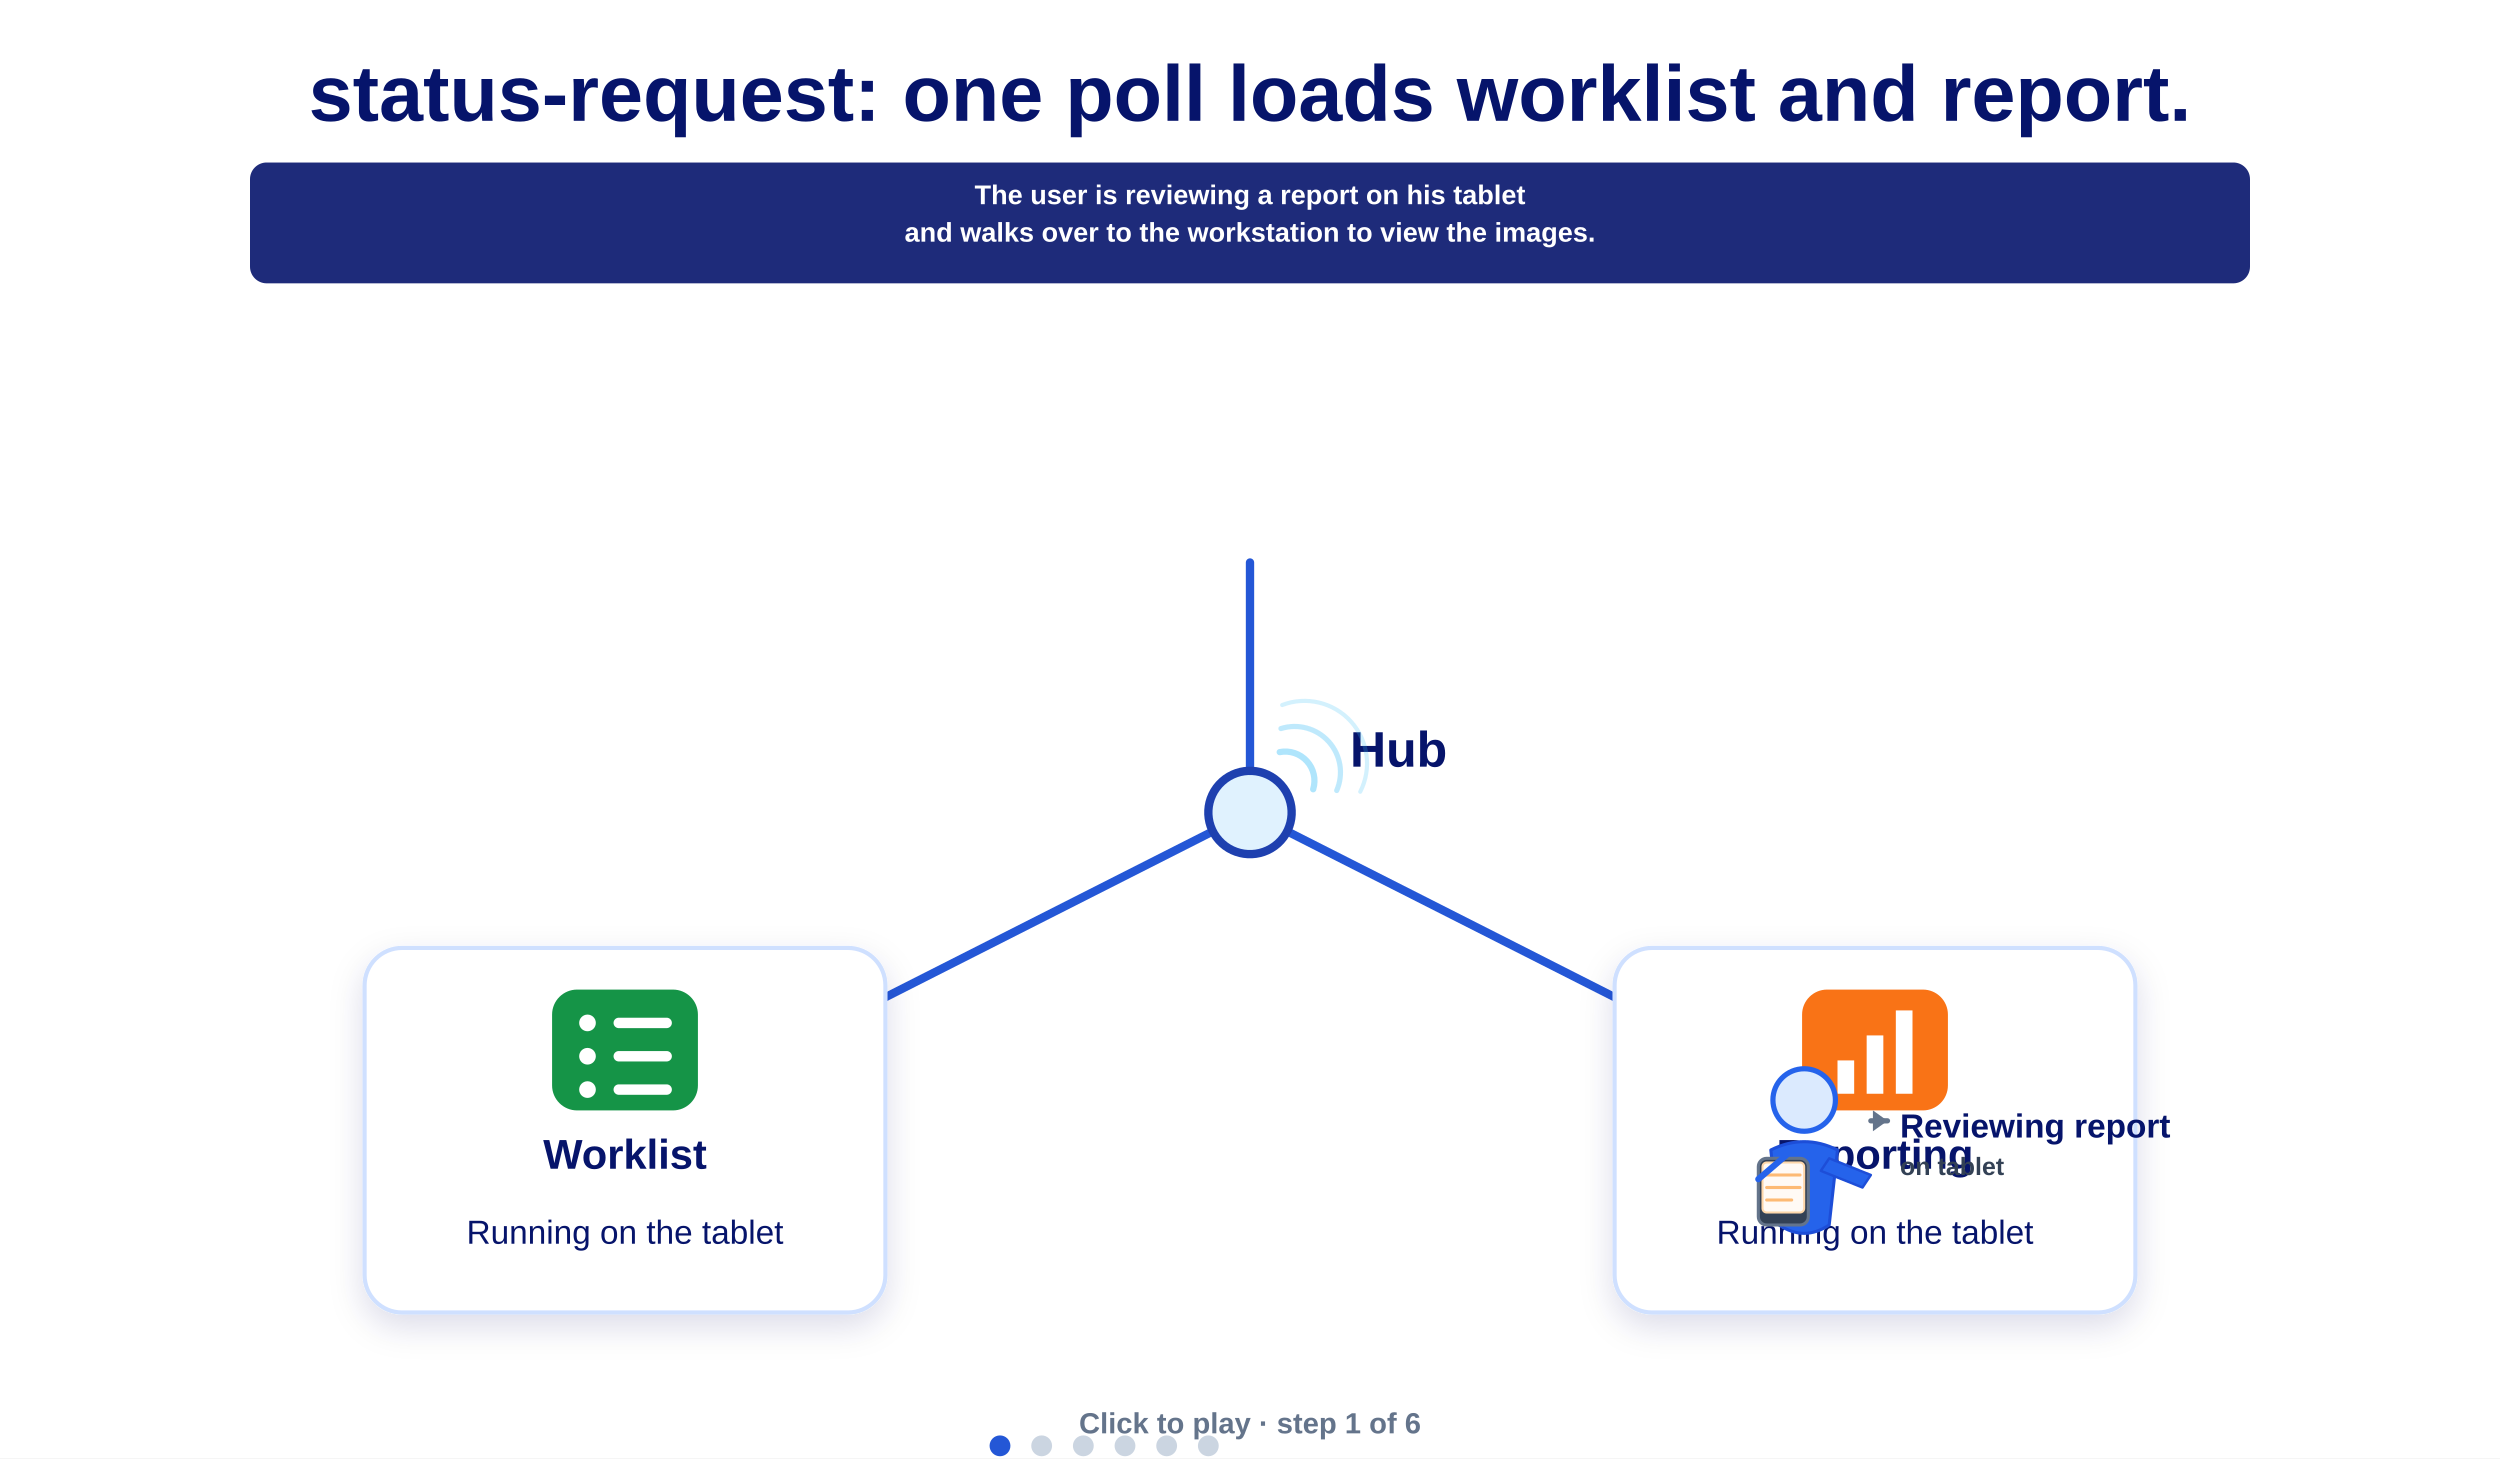
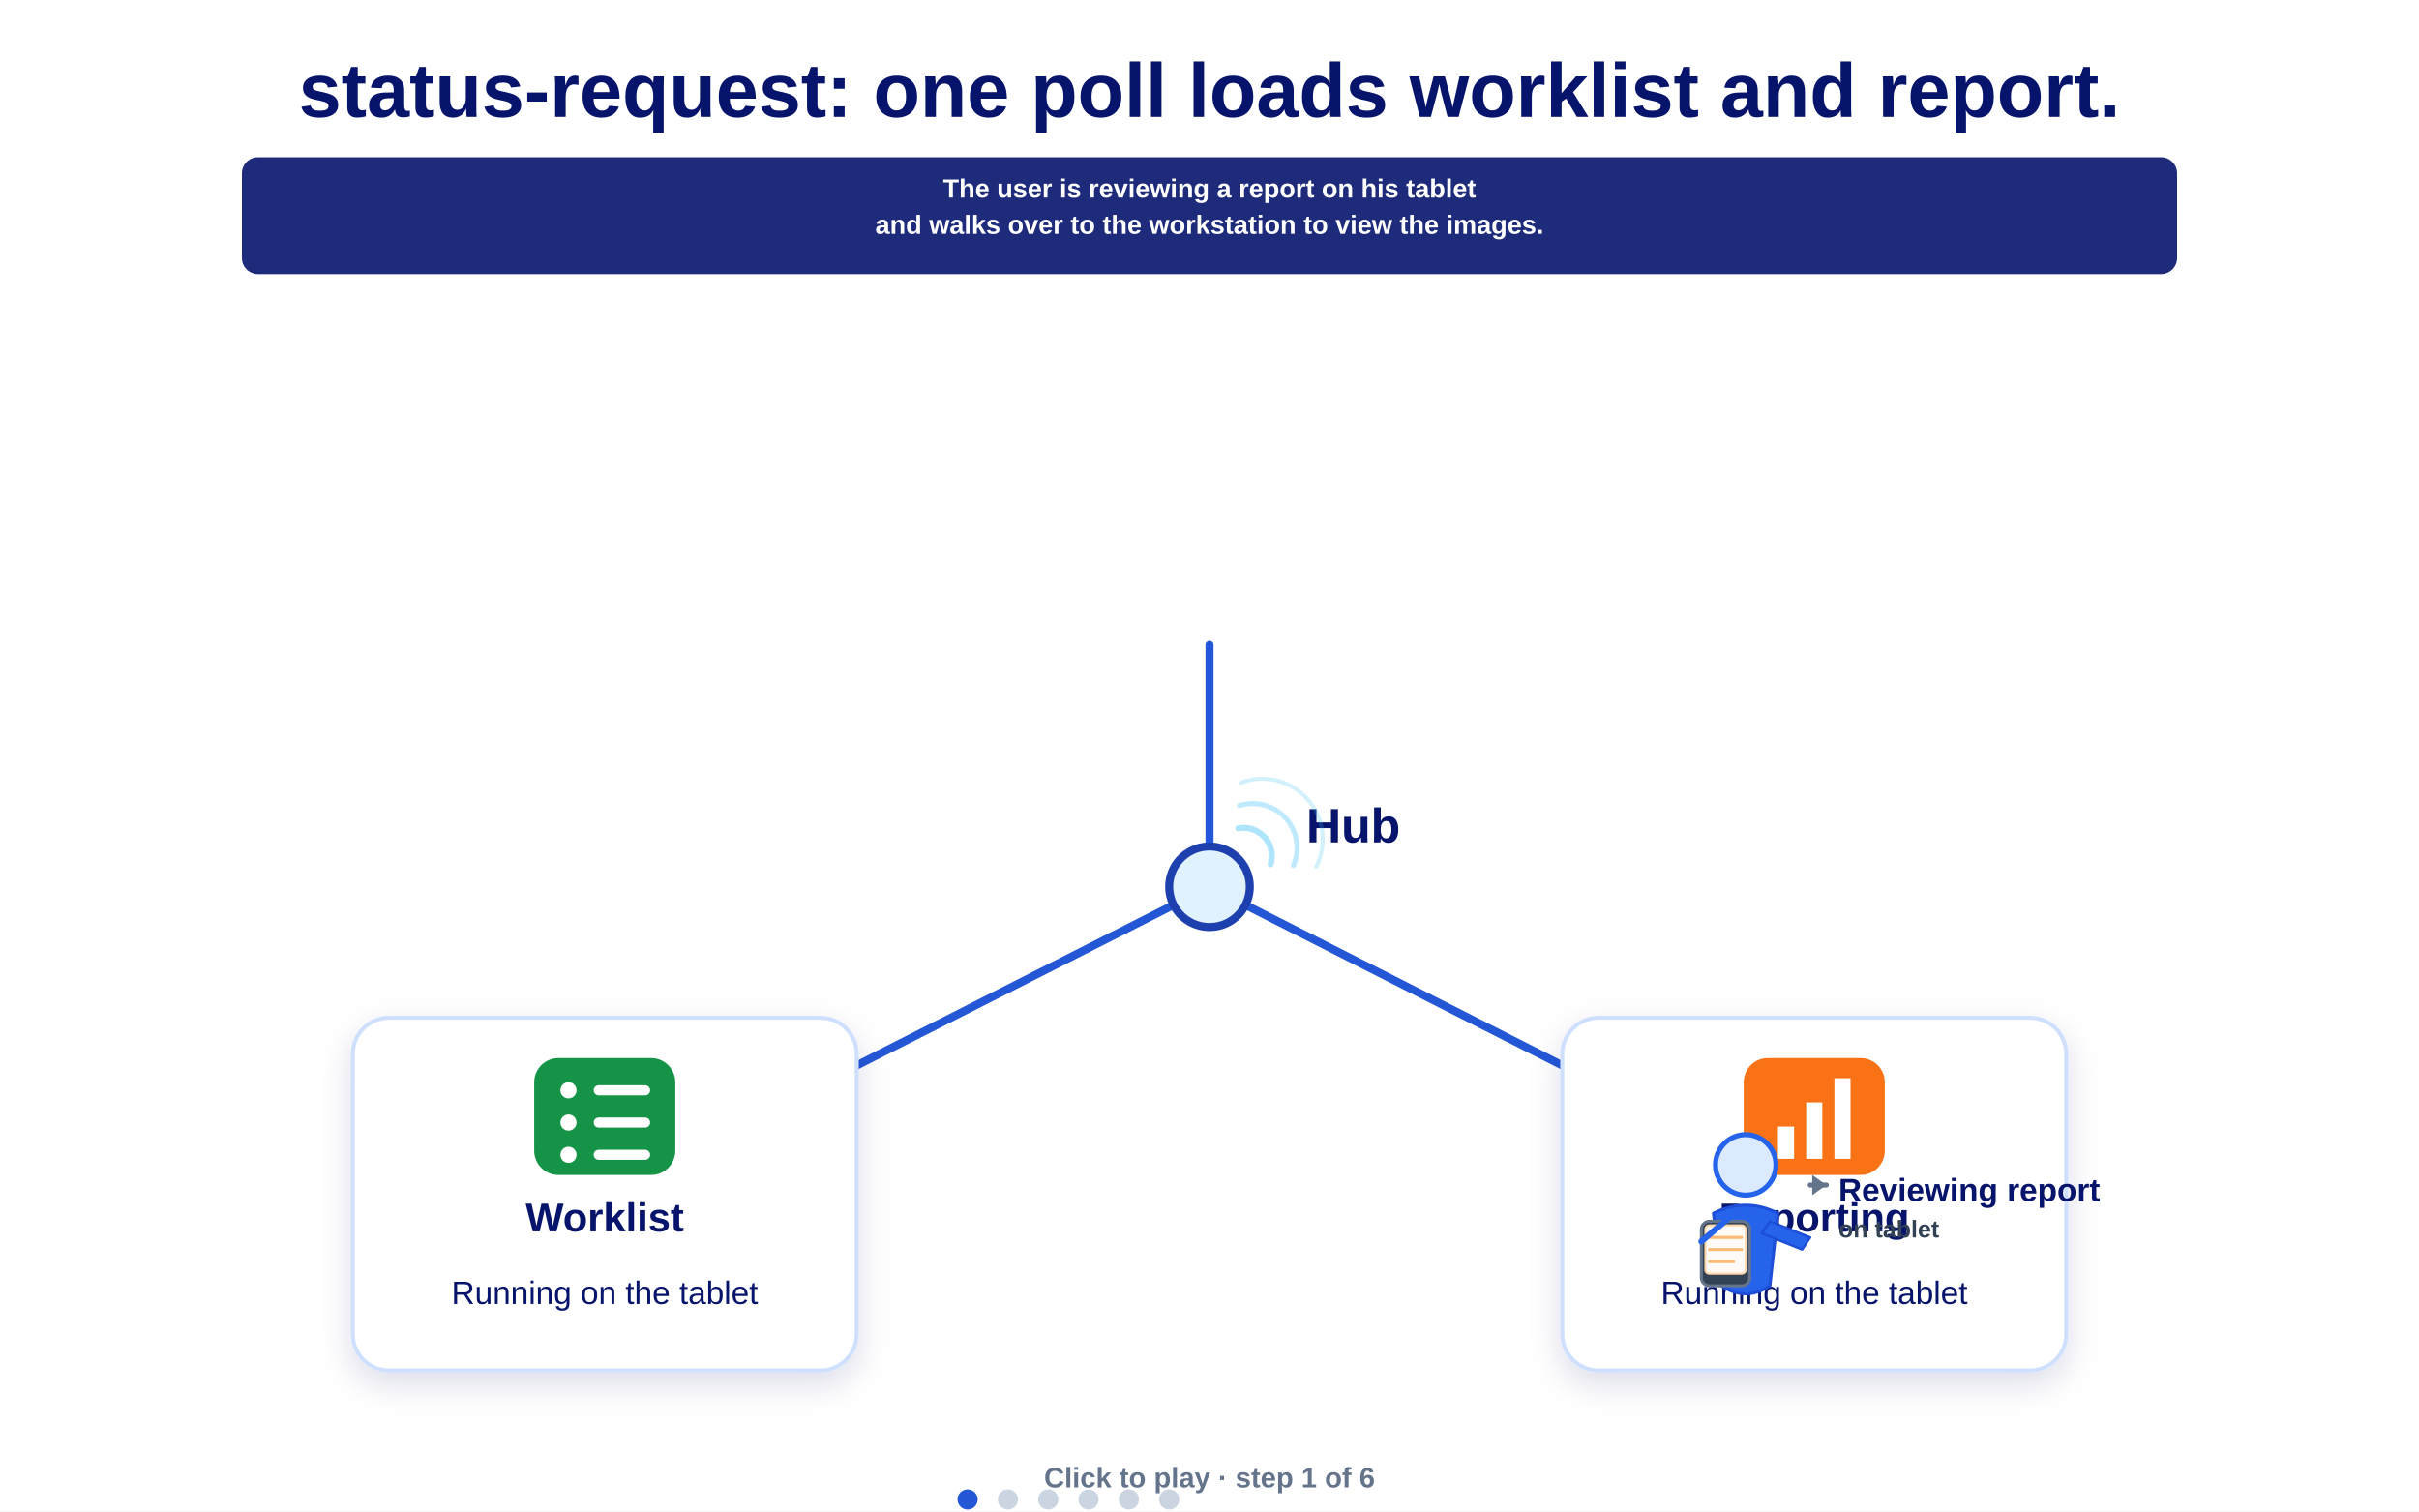
- <svg xmlns="http://www.w3.org/2000/svg" id="reqFlow" viewBox="0 0 1200 700" width="1200" height="700" data-step="0" role="img" aria-labelledby="title desc" style="cursor: pointer; max-width: 100%; height: auto;">
+ <svg xmlns="http://www.w3.org/2000/svg" id="reqFlow" viewBox="0 0 1200 750" width="1200" height="750" data-step="0" role="img" aria-labelledby="title desc" style="cursor: pointer; max-width: 100%; height: auto;">
  <defs>
    <filter id="shadow" x="-20%" y="-20%" width="140%" height="140%">
      <feDropShadow dx="0" dy="6" stdDeviation="8" flood-color="#0b1b5f" flood-opacity="0.14" />
    </filter>
    <clipPath id="ctClip">
      <rect x="255" y="108" width="200" height="150" rx="10" />
    </clipPath>
    <radialGradient id="ctVignette" cx="50%" cy="50%" r="65%">
      <stop offset="55%" stop-color="#000" stop-opacity="0" />
      <stop offset="100%" stop-color="#000" stop-opacity="1" />
    </radialGradient>
    <style>

      .title { font: 700 38px Arial, Helvetica, sans-serif; fill: #06146b; }
      .heading { font: 700 24px Arial, Helvetica, sans-serif; fill: #06146b; }
      .label { font: 700 20px Arial, Helvetica, sans-serif; fill: #06146b; }
      .small { font: 16px Arial, Helvetica, sans-serif; fill: #06146b; }
      .panel { fill: #fff; stroke: #cfe0ff; stroke-width: 2; filter: url(#shadow); }
      .connWs { fill: none; stroke: #2457d6; stroke-width: 4; stroke-linecap: round; }
      .packetText { font: 700 11px Arial, Helvetica, sans-serif; fill: #fff; }
      .packetSub { font: 600 9px Arial, Helvetica, sans-serif; fill: #dbeafe; }
      .packetSubPost { font: 600 9px Arial, Helvetica, sans-serif; fill: #ecfdf5; }
      .launchMsg { font: 700 18px Arial, Helvetica, sans-serif; fill: #06146b; }
      .captionBox { fill: #06146b; opacity: 0.9; }
      .captionText { font: 700 13px Arial, Helvetica, sans-serif; fill: #fff; }
      .userNoteText { font: 700 16px Arial, Helvetica, sans-serif; fill: #06146b; }
      .userNoteSub { font: 600 12px Arial, Helvetica, sans-serif; fill: #334155; }


      .clickHint { font: 600 14px Arial, Helvetica, sans-serif; fill: #64748b; }
      .stepDot { fill: #cbd5e1; }
      .hint { display: none; }

      #castHubGraphic { transform-origin: 0px 0px; }
      #hubBroadcastArcs { opacity: 0.4; }
      #reqUserWalk { transform-origin: 0 0; transform: translate(840px, 510px); }
      #reqFlow[data-step="2"] #reqUserWalk,
      #reqFlow[data-step="3"] #reqUserWalk,
      #reqFlow[data-step="4"] #reqUserWalk,
      #reqFlow[data-step="5"] #reqUserWalk {
        transform: translate(500px, 250px);
      }
      #reqUserCelebratePose { opacity: 0; }
      #step1Caption, #step4Caption, #step5Caption, #step6Caption,
      #imageDisplayLaunch, #imageDisplay, #statusRequestCaption,
      #ctResult, #reportResult,
      #ctPointerAnim, #ctContextMenuAnim, #ctMeasurementOverlay,
      .packetWaiting, .packetFanout, .packetReportFanout,
      .packetResponse, .packetReportResponse { opacity: 0; }
      .packetWaiting, .packetFanout, .packetReportFanout,
      .packetResponse, .packetReportResponse {
        transform: translate(600px, 390px);
      }

      @keyframes fadeIn { from { opacity: 0; } to { opacity: 1; } }
      @keyframes fadeOut { from { opacity: 1; } to { opacity: 0; } }
      @keyframes animUserWalk {
        0% { transform: translate(840px, 510px); }
        35% { transform: translate(700px, 390px); }
        70% { transform: translate(575px, 300px); }
        100% { transform: translate(500px, 250px); }
      }
      @keyframes animHubPulse {
        0%, 100% { transform: scale(1); }
        50% { transform: scale(1.06); }
      }
      @keyframes animHubArcsBright {
        from { opacity: 0.4; }
        to { opacity: 1; }
      }
      @keyframes animPostWaiting {
        0% { opacity: 0; transform: translate(600px, 270px); }
        8% { opacity: 1; transform: translate(600px, 270px); }
        35% { opacity: 1; transform: translate(600px, 390px); }
        92% { opacity: 1; transform: translate(600px, 390px); }
        100% { opacity: 0; transform: translate(600px, 270px); }
      }
      @keyframes animFanoutWl {
        0% { opacity: 0; transform: translate(600px, 390px); }
        8% { opacity: 1; transform: translate(600px, 390px); }
        100% { opacity: 1; transform: translate(300px, 455px); }
      }
      @keyframes animFanoutReport {
        0% { opacity: 0; transform: translate(600px, 390px); }
        8% { opacity: 1; transform: translate(600px, 390px); }
        100% { opacity: 1; transform: translate(900px, 455px); }
      }
      @keyframes animResponseWl {
        0% { opacity: 0; transform: translate(300px, 455px); }
        8% { opacity: 1; transform: translate(300px, 455px); }
        100% { opacity: 1; transform: translate(600px, 390px); }
      }
      @keyframes animResponseReport {
        0% { opacity: 0; transform: translate(900px, 455px); }
        8% { opacity: 1; transform: translate(900px, 455px); }
        100% { opacity: 1; transform: translate(600px, 390px); }
      }
      @keyframes animUserWalkReset {
        from { transform: translate(500px, 250px); }
        to { transform: translate(840px, 510px); }
      }
      @keyframes animCtIn {
        0% { opacity: 0; transform: scale(0.92); }
        100% { opacity: 1; transform: scale(1); }
      }

      #reqFlow[data-step="0"] .hint0,
      #reqFlow[data-step="1"] .hint1,
      #reqFlow[data-step="2"] .hint2,
      #reqFlow[data-step="3"] .hint3,
      #reqFlow[data-step="4"] .hint4,
      #reqFlow[data-step="5"] .hint5 { display: block; }
      #reqFlow[data-step="0"] .stepDot0,
      #reqFlow[data-step="1"] .stepDot1,
      #reqFlow[data-step="2"] .stepDot2,
      #reqFlow[data-step="3"] .stepDot3,
      #reqFlow[data-step="4"] .stepDot4,
      #reqFlow[data-step="5"] .stepDot5 { fill: #2457d6; }

      #reqFlow[data-step="1"][data-anim] #step0Caption { animation: fadeOut 0.3s forwards; }
      #reqFlow[data-step="1"][data-anim] #step1Caption { animation: fadeIn 0.3s 0.15s forwards; }
      #reqFlow[data-step="1"][data-anim] #reqUserWalkLabels { animation: fadeOut 0.25s forwards; }
      #reqFlow[data-step="1"][data-anim] #reqUserWalk { animation: animUserWalk 2.2s ease forwards; }
      #reqFlow[data-step="1"]:not([data-anim]) #step1Caption,
      #reqFlow[data-step="1"]:not([data-anim]) #imageDisplayLaunch,
      #reqFlow[data-step="1"]:not([data-anim]) #reqUserWalkPose { opacity: 1; }
      #reqFlow[data-step="1"]:not([data-anim]) #reqUserWalk {
        transform: translate(500px, 250px);
      }
      #reqFlow[data-step="1"]:not([data-anim]) #step0Caption,
      #reqFlow[data-step="1"]:not([data-anim]) #reqUserWalkLabels { opacity: 0; }

      #reqFlow[data-step="2"][data-anim] #step1Caption { animation: fadeOut 0.3s forwards; }
      #reqFlow[data-step="2"][data-anim] #statusRequestCaption { animation: fadeIn 0.3s 0.12s forwards; }
      #reqFlow[data-step="2"][data-anim] #imageDisplayLaunch { animation: fadeOut 0.3s forwards; }
      #reqFlow[data-step="2"][data-anim] #imageDisplay { animation: fadeIn 0.35s 0.15s forwards; }
      #reqFlow[data-step="2"][data-anim] .packetWaiting { animation: animPostWaiting 2.8s ease forwards; }
      #reqFlow[data-step="2"][data-anim] #castHubGraphic { animation: animHubPulse 2.8s ease forwards; }
      #reqFlow[data-step="2"][data-anim] #hubBroadcastArcs { animation: animHubArcsBright 0.5s 0.4s forwards; }
      #reqFlow[data-step="2"][data-anim] .packetFanout { animation: animFanoutWl 1.1s ease 0.55s forwards; }
      #reqFlow[data-step="2"][data-anim] .packetReportFanout { animation: animFanoutReport 1.1s ease 0.55s forwards; }
      #reqFlow[data-step="2"][data-anim] .packetResponse { animation: animResponseWl 1s ease 1.35s forwards; }
      #reqFlow[data-step="2"][data-anim] .packetReportResponse { animation: animResponseReport 1s ease 1.45s forwards; }
      #reqFlow[data-step="2"]:not([data-anim]) #statusRequestCaption,
      #reqFlow[data-step="2"]:not([data-anim]) #imageDisplay,
      #reqFlow[data-step="2"]:not([data-anim]) #reqUserWalkPose { opacity: 1; }
      #reqFlow[data-step="2"]:not([data-anim]) #reqUserWalk {
        transform: translate(500px, 250px);
      }
      #reqFlow[data-step="2"]:not([data-anim]) #hubBroadcastArcs { opacity: 1; }
      #reqFlow[data-step="2"]:not([data-anim]) #step0Caption,
      #reqFlow[data-step="2"]:not([data-anim]) #step1Caption,
      #reqFlow[data-step="2"]:not([data-anim]) #imageDisplayLaunch,
      #reqFlow[data-step="2"]:not([data-anim]) #reqUserWalkLabels,
      #reqFlow[data-step="2"]:not([data-anim]) .packetWaiting,
      #reqFlow[data-step="2"]:not([data-anim]) .packetFanout,
      #reqFlow[data-step="2"]:not([data-anim]) .packetReportFanout,
      #reqFlow[data-step="2"]:not([data-anim]) .packetResponse,
      #reqFlow[data-step="2"]:not([data-anim]) .packetReportResponse { opacity: 0; }

      #reqFlow[data-step="3"][data-anim] #statusRequestCaption { animation: fadeOut 0.3s forwards; }
      #reqFlow[data-step="3"][data-anim] #step4Caption { animation: fadeIn 0.3s 0.12s forwards; }
      #reqFlow[data-step="3"][data-anim] #ctResult { animation: animCtIn 0.55s ease 0.2s forwards; }
      #reqFlow[data-step="3"][data-anim] #reportResult { animation: animCtIn 0.55s ease 0.35s forwards; }
      #reqFlow[data-step="3"]:not([data-anim]) #step4Caption,
      #reqFlow[data-step="3"]:not([data-anim]) #imageDisplay,
      #reqFlow[data-step="3"]:not([data-anim]) #ctResult,
      #reqFlow[data-step="3"]:not([data-anim]) #reportResult,
      #reqFlow[data-step="3"]:not([data-anim]) #reqUserWalkPose { opacity: 1; }
      #reqFlow[data-step="3"]:not([data-anim]) #reqUserWalk {
        transform: translate(500px, 250px);
      }
      #reqFlow[data-step="3"]:not([data-anim]) #hubBroadcastArcs { opacity: 1; }
      #reqFlow[data-step="3"]:not([data-anim]) #statusRequestCaption,
      #reqFlow[data-step="3"]:not([data-anim]) #step0Caption,
      #reqFlow[data-step="3"]:not([data-anim]) #step1Caption,
      #reqFlow[data-step="3"]:not([data-anim]) #imageDisplayLaunch { opacity: 0; }

      #reqFlow[data-step="4"][data-anim] #step4Caption { animation: fadeOut 0.3s forwards; }
      #reqFlow[data-step="4"][data-anim] #step5Caption { animation: fadeIn 0.3s 0.12s forwards; }
      #reqFlow[data-step="4"][data-anim] #reportResult { animation: fadeOut 0.35s forwards; }
      #reqFlow[data-step="4"][data-anim] #ctPointerAnim { animation: fadeIn 0.35s 0.35s forwards; }
      #reqFlow[data-step="4"][data-anim] #ctContextMenuAnim { animation: fadeIn 0.35s 0.65s forwards; }
      #reqFlow[data-step="4"][data-anim] #ctMeasurementOverlay { animation: fadeIn 0.35s 1s forwards; }
      #reqFlow[data-step="4"]:not([data-anim]) #step5Caption,
      #reqFlow[data-step="4"]:not([data-anim]) #imageDisplay,
      #reqFlow[data-step="4"]:not([data-anim]) #ctResult,
      #reqFlow[data-step="4"]:not([data-anim]) #ctPointerAnim,
      #reqFlow[data-step="4"]:not([data-anim]) #ctContextMenuAnim,
      #reqFlow[data-step="4"]:not([data-anim]) #ctMeasurementOverlay,
      #reqFlow[data-step="4"]:not([data-anim]) #reqUserWalkPose { opacity: 1; }
      #reqFlow[data-step="4"]:not([data-anim]) #reqUserWalk {
        transform: translate(500px, 250px);
      }
      #reqFlow[data-step="4"]:not([data-anim]) #reportResult,
      #reqFlow[data-step="4"]:not([data-anim]) #step4Caption { opacity: 0; }

      #reqFlow[data-step="5"][data-anim] #step5Caption { animation: fadeOut 0.3s forwards; }
      #reqFlow[data-step="5"][data-anim] #step6Caption { animation: fadeIn 0.3s 0.12s forwards; }
      #reqFlow[data-step="5"][data-anim] #reqUserWalkPose { animation: fadeOut 0.3s forwards; }
      #reqFlow[data-step="5"][data-anim] #reqUserCelebratePose { animation: fadeIn 0.4s 0.25s forwards; }
      #reqFlow[data-step="5"][data-anim] #ctPointerAnim,
      #reqFlow[data-step="5"][data-anim] #ctContextMenuAnim { animation: fadeOut 0.25s forwards; }
      #reqFlow[data-step="5"]:not([data-anim]) #step6Caption,
      #reqFlow[data-step="5"]:not([data-anim]) #imageDisplay,
      #reqFlow[data-step="5"]:not([data-anim]) #ctResult,
      #reqFlow[data-step="5"]:not([data-anim]) #ctMeasurementOverlay,
      #reqFlow[data-step="5"]:not([data-anim]) #reqUserCelebratePose { opacity: 1; }
      #reqFlow[data-step="5"]:not([data-anim]) #reqUserWalk {
        transform: translate(500px, 250px);
      }
      #reqFlow[data-step="5"]:not([data-anim]) #reqUserWalkPose,
      #reqFlow[data-step="5"]:not([data-anim]) #step5Caption,
      #reqFlow[data-step="5"]:not([data-anim]) #reportResult,
      #reqFlow[data-step="5"]:not([data-anim]) #ctPointerAnim,
      #reqFlow[data-step="5"]:not([data-anim]) #ctContextMenuAnim { opacity: 0; }

      #reqFlow[data-step="0"][data-anim] #step6Caption,
      #reqFlow[data-step="0"][data-anim] #imageDisplay,
      #reqFlow[data-step="0"][data-anim] #ctResult,
      #reqFlow[data-step="0"][data-anim] #ctMeasurementOverlay,
      #reqFlow[data-step="0"][data-anim] #reqUserCelebratePose,
      #reqFlow[data-step="0"][data-anim] #hubBroadcastArcs { animation: fadeOut 0.45s forwards; }
      #reqFlow[data-step="0"][data-anim] #step0Caption,
      #reqFlow[data-step="0"][data-anim] #reqUserWalkLabels,
      #reqFlow[data-step="0"][data-anim] #reqUserWalkPose { animation: fadeIn 0.45s 0.2s forwards; }
      #reqFlow[data-step="0"][data-anim] #reqUserWalk { animation: animUserWalkReset 0.6s ease forwards; }
      #reqFlow[data-step="0"]:not([data-anim]) #step0Caption,
      #reqFlow[data-step="0"]:not([data-anim]) #reqUserWalkLabels,
      #reqFlow[data-step="0"]:not([data-anim]) #reqUserWalkPose { opacity: 1; }
      #reqFlow[data-step="0"]:not([data-anim]) #reqUserWalk {
        transform: translate(840px, 510px);
      }

      #reqFlow[data-anim] { cursor: wait; }

    </style>
  </defs>
-   <rect width="1200" height="700" fill="#ffffff" />
+   <rect width="1200" height="750" fill="#ffffff" />
  <text x="600" y="58" text-anchor="middle" class="title">status-request: one poll loads worklist and report.</text>
-   <g id="step0Caption">
-     <rect class="captionBox" x="120" y="78" width="960" height="58" rx="8" />
-     <text x="600" y="98" text-anchor="middle" class="captionText">The user is reviewing a report on his tablet</text>
-     <text x="600" y="116" text-anchor="middle" class="captionText">and walks over to the workstation to view the images.</text>
-   </g>
-   <g id="step1Caption">
-     <rect class="captionBox" x="180" y="78" width="840" height="58" rx="8" />
-     <text x="600" y="98" text-anchor="middle" class="captionText">Step 1: Image Display launches with no URL parameters</text>
-     <text x="600" y="118" text-anchor="middle" class="captionText" font-size="11">Viewer starts empty — worklist and report load via one status-request</text>
-   </g>
-   <g id="step4Caption">
-     <rect class="captionBox" x="140" y="78" width="920" height="58" rx="8" />
-     <text x="600" y="98" text-anchor="middle" class="captionText">Step 4: CT images and report template open side by side</text>
-     <text x="600" y="118" text-anchor="middle" class="captionText">Both arrive from the collated status-response.</text>
-   </g>
-   <g id="step5Caption">
-     <rect class="captionBox" x="120" y="78" width="960" height="58" rx="8" />
-     <text x="600" y="98" text-anchor="middle" class="captionText">Step 5: Report template closes — add measurements on the image</text>
-     <text x="600" y="118" text-anchor="middle" class="captionText">Right-click the slice to pick a measurement field.</text>
-   </g>
-   <g id="step6Caption">
-     <rect class="captionBox" x="120" y="78" width="960" height="58" rx="8" />
-     <text x="600" y="98" text-anchor="middle" class="captionText">Step 6: Measurements in place — ready to complete the report</text>
-     <text x="600" y="118" text-anchor="middle" class="captionText">The clinician has everything needed to finish.</text>
-   </g>
-   <path class="connWs" d="M600 390 L600 270" />
-   <path class="connWs" d="M600 390 L300 542" />
-   <path class="connWs" d="M600 390 L900 542" />
-   <g id="imageDisplayLaunch">
-     <rect class="panel" x="475" y="95" width="250" height="175" rx="18" fill="#f8fafc" />
-     <text x="600" y="168" text-anchor="middle" class="launchMsg">Start: Image Display launch</text>
-     <text x="600" y="196" text-anchor="middle" class="launchMsg">with no URL parameters</text>
-   </g>
-   <g id="imageDisplay">
-     <rect class="panel" x="475" y="95" width="250" height="175" rx="18" />
-     <rect x="565" y="115" width="70" height="58" rx="12" fill="#6528e0" />
-     <path d="M580 159 L595 141 L607 154 L616 146 L628 159 Z" fill="#fff" />
-     <circle cx="616" cy="133" r="5" fill="#fff" />
-     <text x="600" y="201" text-anchor="middle" class="label">Image Display</text>
-     <text x="600" y="237" text-anchor="middle" class="small">Running on the workstation</text>
-   </g>
-   <g id="statusRequestCaption">
-     <rect x="432" y="78" width="336" height="48" rx="8" fill="#06146b" opacity="0.88" />
-     <text x="600" y="98" text-anchor="middle" font-family="Arial, Helvetica, sans-serif" font-size="12" font-weight="700" fill="#ffffff">Image Display sends status-request</text>
-     <text x="600" y="114" text-anchor="middle" font-family="Arial, Helvetica, sans-serif" font-size="12" font-weight="700" fill="#ffffff">to worklist and reporting</text>
-   </g>
-   <g id="ctResult">
-     <rect class="panel" x="245" y="95" width="220" height="175" rx="18" />
-     <rect x="255" y="108" width="200" height="150" rx="10" fill="#0f1115" stroke="#2a3140" stroke-width="2" />
-     <g clip-path="url(#ctClip)">
-       <rect x="255" y="108" width="200" height="150" fill="#101014" />
-       <ellipse cx="355" cy="186" rx="78" ry="62" fill="#6f7074" />
-       <ellipse cx="322" cy="182" rx="28" ry="38" fill="#1b1d22" />
-       <ellipse cx="388" cy="182" rx="28" ry="38" fill="#1b1d22" />
-       <ellipse cx="355" cy="196" rx="14" ry="18" fill="#8a8b90" />
-       <ellipse cx="355" cy="228" rx="10" ry="8" fill="#d8d8dc" />
-       <path d="M310 150 Q355 132 400 150" fill="none" stroke="#555860" stroke-width="3" opacity="0.7" />
-       <path d="M302 168 Q355 148 408 168" fill="none" stroke="#555860" stroke-width="3" opacity="0.55" />
-       <path d="M296 186 Q355 164 414 186" fill="none" stroke="#555860" stroke-width="3" opacity="0.45" />
-       <path d="M292 204 Q355 180 418 204" fill="none" stroke="#555860" stroke-width="3" opacity="0.35" />
-       <rect x="255" y="108" width="200" height="150" fill="url(#ctVignette)" opacity="0.35" />
-     </g>
-     <text x="355" y="252" text-anchor="middle" class="small">CT Chest</text>
-   </g>
-   <g id="reportResult">
-     <rect class="panel" x="735" y="95" width="220" height="175" rx="18" />
-     <rect x="752" y="112" width="186" height="132" rx="8" fill="#fffaf5" stroke="#fed7aa" stroke-width="2" />
-     <rect x="752" y="112" width="186" height="28" rx="8" fill="#f97316" />
-     <rect x="752" y="128" width="186" height="12" fill="#f97316" />
-     <text x="845" y="131" text-anchor="middle" font-family="Arial, Helvetica, sans-serif" font-size="11" font-weight="700" fill="#fff">Report Template</text>
-     <text x="764" y="152" font-family="Arial, Helvetica, sans-serif" font-size="10" fill="#7c2d12">Measurement 1</text>
-     <line x1="848" y1="152" x2="926" y2="152" stroke="#fdba74" stroke-width="2" stroke-linecap="round" />
-     <text x="764" y="170" font-family="Arial, Helvetica, sans-serif" font-size="10" fill="#7c2d12">Measurement 2</text>
-     <line x1="848" y1="170" x2="926" y2="170" stroke="#fdba74" stroke-width="2" stroke-linecap="round" />
-     <text x="764" y="188" font-family="Arial, Helvetica, sans-serif" font-size="10" fill="#7c2d12">Measurement 3</text>
-     <line x1="848" y1="188" x2="926" y2="188" stroke="#fdba74" stroke-width="2" stroke-linecap="round" />
-     <text x="764" y="206" font-family="Arial, Helvetica, sans-serif" font-size="10" fill="#7c2d12">Measurement 4</text>
-     <line x1="848" y1="206" x2="926" y2="206" stroke="#fdba74" stroke-width="2" stroke-linecap="round" />
-     <text x="764" y="224" font-family="Arial, Helvetica, sans-serif" font-size="10" fill="#7c2d12">Measurement 5</text>
-     <line x1="848" y1="224" x2="926" y2="224" stroke="#fdba74" stroke-width="2" stroke-linecap="round" />
-   </g>
-   <g id="worklist">
-     <rect class="panel" x="175" y="455" width="250" height="175" rx="18" />
-     <rect x="265" y="475" width="70" height="58" rx="12" fill="#159447" />
-     <circle cx="282" cy="491" r="4" fill="#fff" />
-     <circle cx="282" cy="507" r="4" fill="#fff" />
-     <circle cx="282" cy="523" r="4" fill="#fff" />
-     <line x1="297" y1="491" x2="320" y2="491" stroke="#fff" stroke-width="5" stroke-linecap="round" />
-     <line x1="297" y1="507" x2="320" y2="507" stroke="#fff" stroke-width="5" stroke-linecap="round" />
-     <line x1="297" y1="523" x2="320" y2="523" stroke="#fff" stroke-width="5" stroke-linecap="round" />
-     <text x="300" y="561" text-anchor="middle" class="label">Worklist</text>
-     <text x="300" y="597" text-anchor="middle" class="small">Running on the tablet</text>
-   </g>
-   <g id="reporting">
-     <rect class="panel" x="775" y="455" width="250" height="175" rx="18" />
-     <rect x="865" y="475" width="70" height="58" rx="12" fill="#f97316" />
-     <rect x="882" y="509" width="8" height="16" fill="#fff" />
-     <rect x="896" y="497" width="8" height="28" fill="#fff" />
-     <rect x="910" y="485" width="8" height="40" fill="#fff" />
-     <text x="900" y="561" text-anchor="middle" class="label">Reporting</text>
-     <text x="900" y="597" text-anchor="middle" class="small">Running on the tablet</text>
-   </g>
-   <g id="castHub">
-     <text x="648" y="368" text-anchor="start" class="heading">Hub</text>
-   </g>
-   <g transform="translate(600, 390)">
-     <g id="castHubGraphic">
-       <g transform="rotate(-42)">
-         <g id="hubBroadcastArcs" fill="none" stroke="#38bdf8" stroke-linecap="round">
-           <path d="M30 -12 A 14 14 0 0 1 30 12" stroke-width="3" />
-           <path d="M38 -20 A 22 22 0 0 1 38 20" stroke-width="2.5" opacity="0.8" />
-           <path d="M46 -28 A 30 30 0 0 1 46 28" stroke-width="2" opacity="0.55" />
-         </g>
-         <g id="hubDish">
-           <circle cx="0" cy="0" r="20" fill="#e0f2fe" stroke="#1e40af" stroke-width="4" />
+   <g id="diagramBody" transform="translate(0, 50)">
+     <path class="connWs" d="M600 390 L600 270" />
+     <path class="connWs" d="M600 390 L300 542" />
+     <path class="connWs" d="M600 390 L900 542" />
+     <g id="imageDisplayLaunch">
+       <rect class="panel" x="475" y="95" width="250" height="175" rx="18" fill="#f8fafc" />
+       <text x="600" y="168" text-anchor="middle" class="launchMsg">Start: Image Display launch</text>
+       <text x="600" y="196" text-anchor="middle" class="launchMsg">with no URL parameters</text>
+     </g>
+     <g id="imageDisplay">
+       <rect class="panel" x="475" y="95" width="250" height="175" rx="18" />
+       <rect x="565" y="115" width="70" height="58" rx="12" fill="#6528e0" />
+       <path d="M580 159 L595 141 L607 154 L616 146 L628 159 Z" fill="#fff" />
+       <circle cx="616" cy="133" r="5" fill="#fff" />
+       <text x="600" y="201" text-anchor="middle" class="label">Image Display</text>
+       <text x="600" y="237" text-anchor="middle" class="small">Running on the workstation</text>
+     </g>
+     <g id="ctResult">
+       <rect class="panel" x="245" y="95" width="220" height="175" rx="18" />
+       <rect x="255" y="108" width="200" height="150" rx="10" fill="#0f1115" stroke="#2a3140" stroke-width="2" />
+       <g clip-path="url(#ctClip)">
+         <rect x="255" y="108" width="200" height="150" fill="#101014" />
+         <ellipse cx="355" cy="186" rx="78" ry="62" fill="#6f7074" />
+         <ellipse cx="322" cy="182" rx="28" ry="38" fill="#1b1d22" />
+         <ellipse cx="388" cy="182" rx="28" ry="38" fill="#1b1d22" />
+         <ellipse cx="355" cy="196" rx="14" ry="18" fill="#8a8b90" />
+         <ellipse cx="355" cy="228" rx="10" ry="8" fill="#d8d8dc" />
+         <path d="M310 150 Q355 132 400 150" fill="none" stroke="#555860" stroke-width="3" opacity="0.7" />
+         <path d="M302 168 Q355 148 408 168" fill="none" stroke="#555860" stroke-width="3" opacity="0.55" />
+         <path d="M296 186 Q355 164 414 186" fill="none" stroke="#555860" stroke-width="3" opacity="0.45" />
+         <path d="M292 204 Q355 180 418 204" fill="none" stroke="#555860" stroke-width="3" opacity="0.35" />
+         <rect x="255" y="108" width="200" height="150" fill="url(#ctVignette)" opacity="0.35" />
+       </g>
+       <text x="355" y="252" text-anchor="middle" class="small">CT Chest</text>
+     </g>
+     <g id="reportResult">
+       <rect class="panel" x="735" y="95" width="220" height="175" rx="18" />
+       <rect x="752" y="112" width="186" height="132" rx="8" fill="#fffaf5" stroke="#fed7aa" stroke-width="2" />
+       <rect x="752" y="112" width="186" height="28" rx="8" fill="#f97316" />
+       <rect x="752" y="128" width="186" height="12" fill="#f97316" />
+       <text x="845" y="131" text-anchor="middle" font-family="Arial, Helvetica, sans-serif" font-size="11" font-weight="700" fill="#fff">Report Template</text>
+       <text x="764" y="152" font-family="Arial, Helvetica, sans-serif" font-size="10" fill="#7c2d12">Measurement 1</text>
+       <line x1="848" y1="152" x2="926" y2="152" stroke="#fdba74" stroke-width="2" stroke-linecap="round" />
+       <text x="764" y="170" font-family="Arial, Helvetica, sans-serif" font-size="10" fill="#7c2d12">Measurement 2</text>
+       <line x1="848" y1="170" x2="926" y2="170" stroke="#fdba74" stroke-width="2" stroke-linecap="round" />
+       <text x="764" y="188" font-family="Arial, Helvetica, sans-serif" font-size="10" fill="#7c2d12">Measurement 3</text>
+       <line x1="848" y1="188" x2="926" y2="188" stroke="#fdba74" stroke-width="2" stroke-linecap="round" />
+       <text x="764" y="206" font-family="Arial, Helvetica, sans-serif" font-size="10" fill="#7c2d12">Measurement 4</text>
+       <line x1="848" y1="206" x2="926" y2="206" stroke="#fdba74" stroke-width="2" stroke-linecap="round" />
+       <text x="764" y="224" font-family="Arial, Helvetica, sans-serif" font-size="10" fill="#7c2d12">Measurement 5</text>
+       <line x1="848" y1="224" x2="926" y2="224" stroke="#fdba74" stroke-width="2" stroke-linecap="round" />
+     </g>
+     <g id="worklist">
+       <rect class="panel" x="175" y="455" width="250" height="175" rx="18" />
+       <rect x="265" y="475" width="70" height="58" rx="12" fill="#159447" />
+       <circle cx="282" cy="491" r="4" fill="#fff" />
+       <circle cx="282" cy="507" r="4" fill="#fff" />
+       <circle cx="282" cy="523" r="4" fill="#fff" />
+       <line x1="297" y1="491" x2="320" y2="491" stroke="#fff" stroke-width="5" stroke-linecap="round" />
+       <line x1="297" y1="507" x2="320" y2="507" stroke="#fff" stroke-width="5" stroke-linecap="round" />
+       <line x1="297" y1="523" x2="320" y2="523" stroke="#fff" stroke-width="5" stroke-linecap="round" />
+       <text x="300" y="561" text-anchor="middle" class="label">Worklist</text>
+       <text x="300" y="597" text-anchor="middle" class="small">Running on the tablet</text>
+     </g>
+     <g id="reporting">
+       <rect class="panel" x="775" y="455" width="250" height="175" rx="18" />
+       <rect x="865" y="475" width="70" height="58" rx="12" fill="#f97316" />
+       <rect x="882" y="509" width="8" height="16" fill="#fff" />
+       <rect x="896" y="497" width="8" height="28" fill="#fff" />
+       <rect x="910" y="485" width="8" height="40" fill="#fff" />
+       <text x="900" y="561" text-anchor="middle" class="label">Reporting</text>
+       <text x="900" y="597" text-anchor="middle" class="small">Running on the tablet</text>
+     </g>
+     <g id="castHub">
+       <text x="648" y="368" text-anchor="start" class="heading">Hub</text>
+     </g>
+     <g transform="translate(600, 390)">
+       <g id="castHubGraphic">
+         <g transform="rotate(-42)">
+           <g id="hubBroadcastArcs" fill="none" stroke="#38bdf8" stroke-linecap="round">
+             <path d="M30 -12 A 14 14 0 0 1 30 12" stroke-width="3" />
+             <path d="M38 -20 A 22 22 0 0 1 38 20" stroke-width="2.5" opacity="0.8" />
+             <path d="M46 -28 A 30 30 0 0 1 46 28" stroke-width="2" opacity="0.55" />
+           </g>
+           <g id="hubDish">
+             <circle cx="0" cy="0" r="20" fill="#e0f2fe" stroke="#1e40af" stroke-width="4" />
+           </g>
        </g>
      </g>
    </g>
-   </g>
-   <g class="packetWaiting">
-     <rect x="-78" y="-18" width="156" height="36" rx="18" fill="#1f9d55" />
-     <text x="0" y="-3" text-anchor="middle" class="packetSubPost">HTTP POST</text>
-     <text x="0" y="10" text-anchor="middle" class="packetText">status-request</text>
-   </g>
-   <g class="packetFanout">
-     <rect x="-68" y="-14" width="136" height="28" rx="14" fill="#2457d6" />
-     <text x="0" y="5" text-anchor="middle" class="packetText">status-request</text>
-   </g>
-   <g class="packetReportFanout">
-     <rect x="-68" y="-14" width="136" height="28" rx="14" fill="#2457d6" />
-     <text x="0" y="5" text-anchor="middle" class="packetText">status-request</text>
-   </g>
-   <g class="packetResponse">
-     <rect x="-72" y="-14" width="144" height="28" rx="14" fill="#2457d6" />
-     <text x="0" y="5" text-anchor="middle" class="packetText">status-response</text>
-   </g>
-   <g class="packetReportResponse">
-     <rect x="-72" y="-14" width="144" height="28" rx="14" fill="#2457d6" />
-     <text x="0" y="5" text-anchor="middle" class="packetText">status-response</text>
-   </g>
-   <g id="reqUserPrologue">
-     <g id="reqUserWalk">
-       <g id="reqUserWalkPose">
-         <circle cx="26" cy="18" r="15" fill="#dbeafe" stroke="#2563eb" stroke-width="2.5" />
-         <path d="M10 42 Q26 34 42 42 L38 78 Q26 86 14 78 Z" fill="#2563eb" stroke="#1d4ed8" stroke-width="1.5" stroke-linejoin="round" />
-         <rect x="4" y="46" width="24" height="32" rx="4" fill="#334155" stroke="#64748b" stroke-width="1.5" />
-         <rect x="6" y="48" width="20" height="24" rx="2" fill="#fffaf5" stroke="#fed7aa" stroke-width="1" />
-         <line x1="8" y1="54" x2="24" y2="54" stroke="#fdba74" stroke-width="1.5" stroke-linecap="round" />
-         <line x1="8" y1="60" x2="24" y2="60" stroke="#fdba74" stroke-width="1.5" stroke-linecap="round" />
-         <line x1="8" y1="66" x2="20" y2="66" stroke="#fdba74" stroke-width="1.5" stroke-linecap="round" />
-         <path d="M38 46 L58 54 L54 60 L34 52 Z" fill="#2563eb" stroke="#1d4ed8" stroke-width="1.2" stroke-linejoin="round" />
-         <path d="M18 44 L4 56" fill="none" stroke="#2563eb" stroke-width="3" stroke-linecap="round" />
-         <g id="reqUserWalkLabels">
-           <text x="72" y="36" class="userNoteText">Reviewing report</text>
-           <text x="72" y="54" class="userNoteSub">on tablet</text>
-           <path d="M58 28 L66 28" fill="none" stroke="#64748b" stroke-width="2.5" stroke-linecap="round" />
-           <polygon points="66,28 59,23 59,33" fill="#64748b" />
+     <g class="packetWaiting">
+       <rect x="-78" y="-18" width="156" height="36" rx="18" fill="#1f9d55" />
+       <text x="0" y="-3" text-anchor="middle" class="packetSubPost">HTTP POST</text>
+       <text x="0" y="10" text-anchor="middle" class="packetText">status-request</text>
+     </g>
+     <g class="packetFanout">
+       <rect x="-68" y="-14" width="136" height="28" rx="14" fill="#2457d6" />
+       <text x="0" y="5" text-anchor="middle" class="packetText">status-request</text>
+     </g>
+     <g class="packetReportFanout">
+       <rect x="-68" y="-14" width="136" height="28" rx="14" fill="#2457d6" />
+       <text x="0" y="5" text-anchor="middle" class="packetText">status-request</text>
+     </g>
+     <g class="packetResponse">
+       <rect x="-72" y="-14" width="144" height="28" rx="14" fill="#2457d6" />
+       <text x="0" y="5" text-anchor="middle" class="packetText">status-response</text>
+     </g>
+     <g class="packetReportResponse">
+       <rect x="-72" y="-14" width="144" height="28" rx="14" fill="#2457d6" />
+       <text x="0" y="5" text-anchor="middle" class="packetText">status-response</text>
+     </g>
+     <g id="reqUserPrologue">
+       <g id="reqUserWalk">
+         <g id="reqUserWalkPose">
+           <circle cx="26" cy="18" r="15" fill="#dbeafe" stroke="#2563eb" stroke-width="2.5" />
+           <path d="M10 42 Q26 34 42 42 L38 78 Q26 86 14 78 Z" fill="#2563eb" stroke="#1d4ed8" stroke-width="1.5" stroke-linejoin="round" />
+           <rect x="4" y="46" width="24" height="32" rx="4" fill="#334155" stroke="#64748b" stroke-width="1.5" />
+           <rect x="6" y="48" width="20" height="24" rx="2" fill="#fffaf5" stroke="#fed7aa" stroke-width="1" />
+           <line x1="8" y1="54" x2="24" y2="54" stroke="#fdba74" stroke-width="1.5" stroke-linecap="round" />
+           <line x1="8" y1="60" x2="24" y2="60" stroke="#fdba74" stroke-width="1.5" stroke-linecap="round" />
+           <line x1="8" y1="66" x2="20" y2="66" stroke="#fdba74" stroke-width="1.5" stroke-linecap="round" />
+           <path d="M38 46 L58 54 L54 60 L34 52 Z" fill="#2563eb" stroke="#1d4ed8" stroke-width="1.2" stroke-linejoin="round" />
+           <path d="M18 44 L4 56" fill="none" stroke="#2563eb" stroke-width="3" stroke-linecap="round" />
+           <g id="reqUserWalkLabels">
+             <text x="72" y="36" class="userNoteText">Reviewing report</text>
+             <text x="72" y="54" class="userNoteSub">on tablet</text>
+             <path d="M58 28 L66 28" fill="none" stroke="#64748b" stroke-width="2.5" stroke-linecap="round" />
+             <polygon points="66,28 59,23 59,33" fill="#64748b" />
+           </g>
+         </g>
+         <g id="reqUserCelebratePose">
+           <circle cx="26" cy="18" r="15" fill="#dbeafe" stroke="#2563eb" stroke-width="2.5" />
+           <path d="M10 42 Q26 34 42 42 L38 78 Q26 86 14 78 Z" fill="#2563eb" stroke="#1d4ed8" stroke-width="1.5" stroke-linejoin="round" />
+           <path d="M14 40 L6 22" fill="none" stroke="#2563eb" stroke-width="3.5" stroke-linecap="round" />
+           <path d="M38 40 L46 22" fill="none" stroke="#2563eb" stroke-width="3.5" stroke-linecap="round" />
+           <circle cx="6" cy="20" r="4" fill="#fde8d8" stroke="#d4a574" stroke-width="1" />
+           <circle cx="46" cy="20" r="4" fill="#fde8d8" stroke="#d4a574" stroke-width="1" />
        </g>
      </g>
-       <g id="reqUserCelebratePose">
-         <circle cx="26" cy="18" r="15" fill="#dbeafe" stroke="#2563eb" stroke-width="2.5" />
-         <path d="M10 42 Q26 34 42 42 L38 78 Q26 86 14 78 Z" fill="#2563eb" stroke="#1d4ed8" stroke-width="1.5" stroke-linejoin="round" />
-         <path d="M14 40 L6 22" fill="none" stroke="#2563eb" stroke-width="3.5" stroke-linecap="round" />
-         <path d="M38 40 L46 22" fill="none" stroke="#2563eb" stroke-width="3.5" stroke-linecap="round" />
-         <circle cx="6" cy="20" r="4" fill="#fde8d8" stroke="#d4a574" stroke-width="1" />
-         <circle cx="46" cy="20" r="4" fill="#fde8d8" stroke="#d4a574" stroke-width="1" />
-       </g>
+     </g>
+     <g id="ctMeasurementOverlay">
+       <line x1="318" y1="210" x2="392" y2="198" stroke="#facc15" stroke-width="2.5" stroke-linecap="round" />
+       <circle cx="318" cy="210" r="3.5" fill="#facc15" stroke="#ca8a04" stroke-width="1" />
+       <circle cx="392" cy="198" r="3.5" fill="#facc15" stroke="#ca8a04" stroke-width="1" />
+       <rect x="336" y="186" width="44" height="16" rx="4" fill="#06146b" opacity="0.88" />
+       <text x="358" y="198" text-anchor="middle" font-family="Arial, Helvetica, sans-serif" font-size="10" font-weight="700" fill="#fef08a">24 mm</text>
+     </g>
+     <g id="ctPointerAnim" transform="translate(328, 176)">
+       <path fill="#ffffff" stroke="#000000" stroke-width="1.25" stroke-linejoin="round" d="M0 0V18.5L4.8 14.2H7.8L10.8 22.5L13.2 14.2H17.8V18.5L12.8 11.2L20.5 8L12.8 4.8L0 0Z" />
+     </g>
+     <g id="ctContextMenuAnim">
+       <rect x="338" y="192" width="168" height="118" rx="6" fill="#ffffff" stroke="#cbd5e1" stroke-width="1.5" filter="url(#shadow)" />
+       <rect x="338" y="192" width="168" height="22" rx="6" fill="#eff6ff" />
+       <text x="350" y="207" font-family="Arial, Helvetica, sans-serif" font-size="11" fill="#06146b">Measurement 1</text>
+       <line x1="338" y1="214" x2="506" y2="214" stroke="#e2e8f0" stroke-width="1" />
+       <text x="350" y="229" font-family="Arial, Helvetica, sans-serif" font-size="11" fill="#06146b">Measurement 2</text>
+       <line x1="338" y1="236" x2="506" y2="236" stroke="#e2e8f0" stroke-width="1" />
+       <text x="350" y="251" font-family="Arial, Helvetica, sans-serif" font-size="11" fill="#06146b">Measurement 3</text>
+       <line x1="338" y1="258" x2="506" y2="258" stroke="#e2e8f0" stroke-width="1" />
+       <text x="350" y="273" font-family="Arial, Helvetica, sans-serif" font-size="11" fill="#06146b">Measurement 4</text>
+       <line x1="338" y1="280" x2="506" y2="280" stroke="#e2e8f0" stroke-width="1" />
+       <text x="350" y="295" font-family="Arial, Helvetica, sans-serif" font-size="11" fill="#06146b">Measurement 5</text>
    </g>
  </g>
-   <g id="ctMeasurementOverlay">
-     <line x1="318" y1="210" x2="392" y2="198" stroke="#facc15" stroke-width="2.5" stroke-linecap="round" />
-     <circle cx="318" cy="210" r="3.5" fill="#facc15" stroke="#ca8a04" stroke-width="1" />
-     <circle cx="392" cy="198" r="3.5" fill="#facc15" stroke="#ca8a04" stroke-width="1" />
-     <rect x="336" y="186" width="44" height="16" rx="4" fill="#06146b" opacity="0.88" />
-     <text x="358" y="198" text-anchor="middle" font-family="Arial, Helvetica, sans-serif" font-size="10" font-weight="700" fill="#fef08a">24 mm</text>
-   </g>
-   <g id="ctPointerAnim" transform="translate(328, 176)">
-     <path fill="#ffffff" stroke="#000000" stroke-width="1.25" stroke-linejoin="round" d="M0 0V18.5L4.8 14.2H7.8L10.8 22.5L13.2 14.2H17.8V18.5L12.8 11.2L20.5 8L12.8 4.8L0 0Z" />
-   </g>
-   <g id="ctContextMenuAnim">
-     <rect x="338" y="192" width="168" height="118" rx="6" fill="#ffffff" stroke="#cbd5e1" stroke-width="1.5" filter="url(#shadow)" />
-     <rect x="338" y="192" width="168" height="22" rx="6" fill="#eff6ff" />
-     <text x="350" y="207" font-family="Arial, Helvetica, sans-serif" font-size="11" fill="#06146b">Measurement 1</text>
-     <line x1="338" y1="214" x2="506" y2="214" stroke="#e2e8f0" stroke-width="1" />
-     <text x="350" y="229" font-family="Arial, Helvetica, sans-serif" font-size="11" fill="#06146b">Measurement 2</text>
-     <line x1="338" y1="236" x2="506" y2="236" stroke="#e2e8f0" stroke-width="1" />
-     <text x="350" y="251" font-family="Arial, Helvetica, sans-serif" font-size="11" fill="#06146b">Measurement 3</text>
-     <line x1="338" y1="258" x2="506" y2="258" stroke="#e2e8f0" stroke-width="1" />
-     <text x="350" y="273" font-family="Arial, Helvetica, sans-serif" font-size="11" fill="#06146b">Measurement 4</text>
-     <line x1="338" y1="280" x2="506" y2="280" stroke="#e2e8f0" stroke-width="1" />
-     <text x="350" y="295" font-family="Arial, Helvetica, sans-serif" font-size="11" fill="#06146b">Measurement 5</text>
+   <g id="stepBannerLayer" pointer-events="none">
+     <g id="step0Caption">
+       <rect class="captionBox" x="120" y="78" width="960" height="58" rx="8" />
+       <text x="600" y="98" text-anchor="middle" class="captionText">The user is reviewing a report on his tablet</text>
+       <text x="600" y="116" text-anchor="middle" class="captionText">and walks over to the workstation to view the images.</text>
+     </g>
+     <g id="step1Caption">
+       <rect class="captionBox" x="180" y="78" width="840" height="58" rx="8" />
+       <text x="600" y="98" text-anchor="middle" class="captionText">Step 1: Image Display launches with no URL parameters</text>
+       <text x="600" y="118" text-anchor="middle" class="captionText" font-size="11">Viewer starts empty — worklist and report load via one status-request</text>
+     </g>
+     <g id="step4Caption">
+       <rect class="captionBox" x="140" y="78" width="920" height="58" rx="8" />
+       <text x="600" y="98" text-anchor="middle" class="captionText">Step 4: CT images and report template open side by side</text>
+       <text x="600" y="118" text-anchor="middle" class="captionText">Both arrive from the collated status-response.</text>
+     </g>
+     <g id="step5Caption">
+       <rect class="captionBox" x="120" y="78" width="960" height="58" rx="8" />
+       <text x="600" y="98" text-anchor="middle" class="captionText">Step 5: Report template closes — add measurements on the image</text>
+       <text x="600" y="118" text-anchor="middle" class="captionText">Right-click the slice to pick a measurement field.</text>
+     </g>
+     <g id="step6Caption">
+       <rect class="captionBox" x="120" y="78" width="960" height="58" rx="8" />
+       <text x="600" y="98" text-anchor="middle" class="captionText">Step 6: Measurements in place — ready to complete the report</text>
+       <text x="600" y="118" text-anchor="middle" class="captionText">The clinician has everything needed to finish.</text>
+     </g>
+     <g id="statusRequestCaption">
+       <rect x="432" y="78" width="336" height="48" rx="8" fill="#06146b" opacity="0.88" />
+       <text x="600" y="98" text-anchor="middle" font-family="Arial, Helvetica, sans-serif" font-size="12" font-weight="700" fill="#ffffff">Image Display sends status-request</text>
+       <text x="600" y="114" text-anchor="middle" font-family="Arial, Helvetica, sans-serif" font-size="12" font-weight="700" fill="#ffffff">to worklist and reporting</text>
+     </g>
  </g>
  <g id="clickHint" pointer-events="none">
-     <text x="600" y="688" text-anchor="middle" class="clickHint hint hint0">Click to play · step 1 of 6</text>
-     <text x="600" y="688" text-anchor="middle" class="clickHint hint hint1">Click to play · step 2 of 6</text>
-     <text x="600" y="688" text-anchor="middle" class="clickHint hint hint2">Click to play · step 3 of 6</text>
-     <text x="600" y="688" text-anchor="middle" class="clickHint hint hint3">Click to play · step 4 of 6</text>
-     <text x="600" y="688" text-anchor="middle" class="clickHint hint hint4">Click to play · step 5 of 6</text>
-     <text x="600" y="688" text-anchor="middle" class="clickHint hint hint5">Click to restart · step 6 of 6</text>
-     <circle class="stepDot stepDot0" cx="480" cy="694" r="5" />
-     <circle class="stepDot stepDot1" cx="500" cy="694" r="5" />
-     <circle class="stepDot stepDot2" cx="520" cy="694" r="5" />
-     <circle class="stepDot stepDot3" cx="540" cy="694" r="5" />
-     <circle class="stepDot stepDot4" cx="560" cy="694" r="5" />
-     <circle class="stepDot stepDot5" cx="580" cy="694" r="5" />
+     <text x="600" y="738" text-anchor="middle" class="clickHint hint hint0">Click to play · step 1 of 6</text>
+     <text x="600" y="738" text-anchor="middle" class="clickHint hint hint1">Click to play · step 2 of 6</text>
+     <text x="600" y="738" text-anchor="middle" class="clickHint hint hint2">Click to play · step 3 of 6</text>
+     <text x="600" y="738" text-anchor="middle" class="clickHint hint hint3">Click to play · step 4 of 6</text>
+     <text x="600" y="738" text-anchor="middle" class="clickHint hint hint4">Click to play · step 5 of 6</text>
+     <text x="600" y="738" text-anchor="middle" class="clickHint hint hint5">Click to restart · step 6 of 6</text>
+     <circle class="stepDot stepDot0" cx="480" cy="744" r="5" />
+     <circle class="stepDot stepDot1" cx="500" cy="744" r="5" />
+     <circle class="stepDot stepDot2" cx="520" cy="744" r="5" />
+     <circle class="stepDot stepDot3" cx="540" cy="744" r="5" />
+     <circle class="stepDot stepDot4" cx="560" cy="744" r="5" />
+     <circle class="stepDot stepDot5" cx="580" cy="744" r="5" />
  </g>
</svg>
